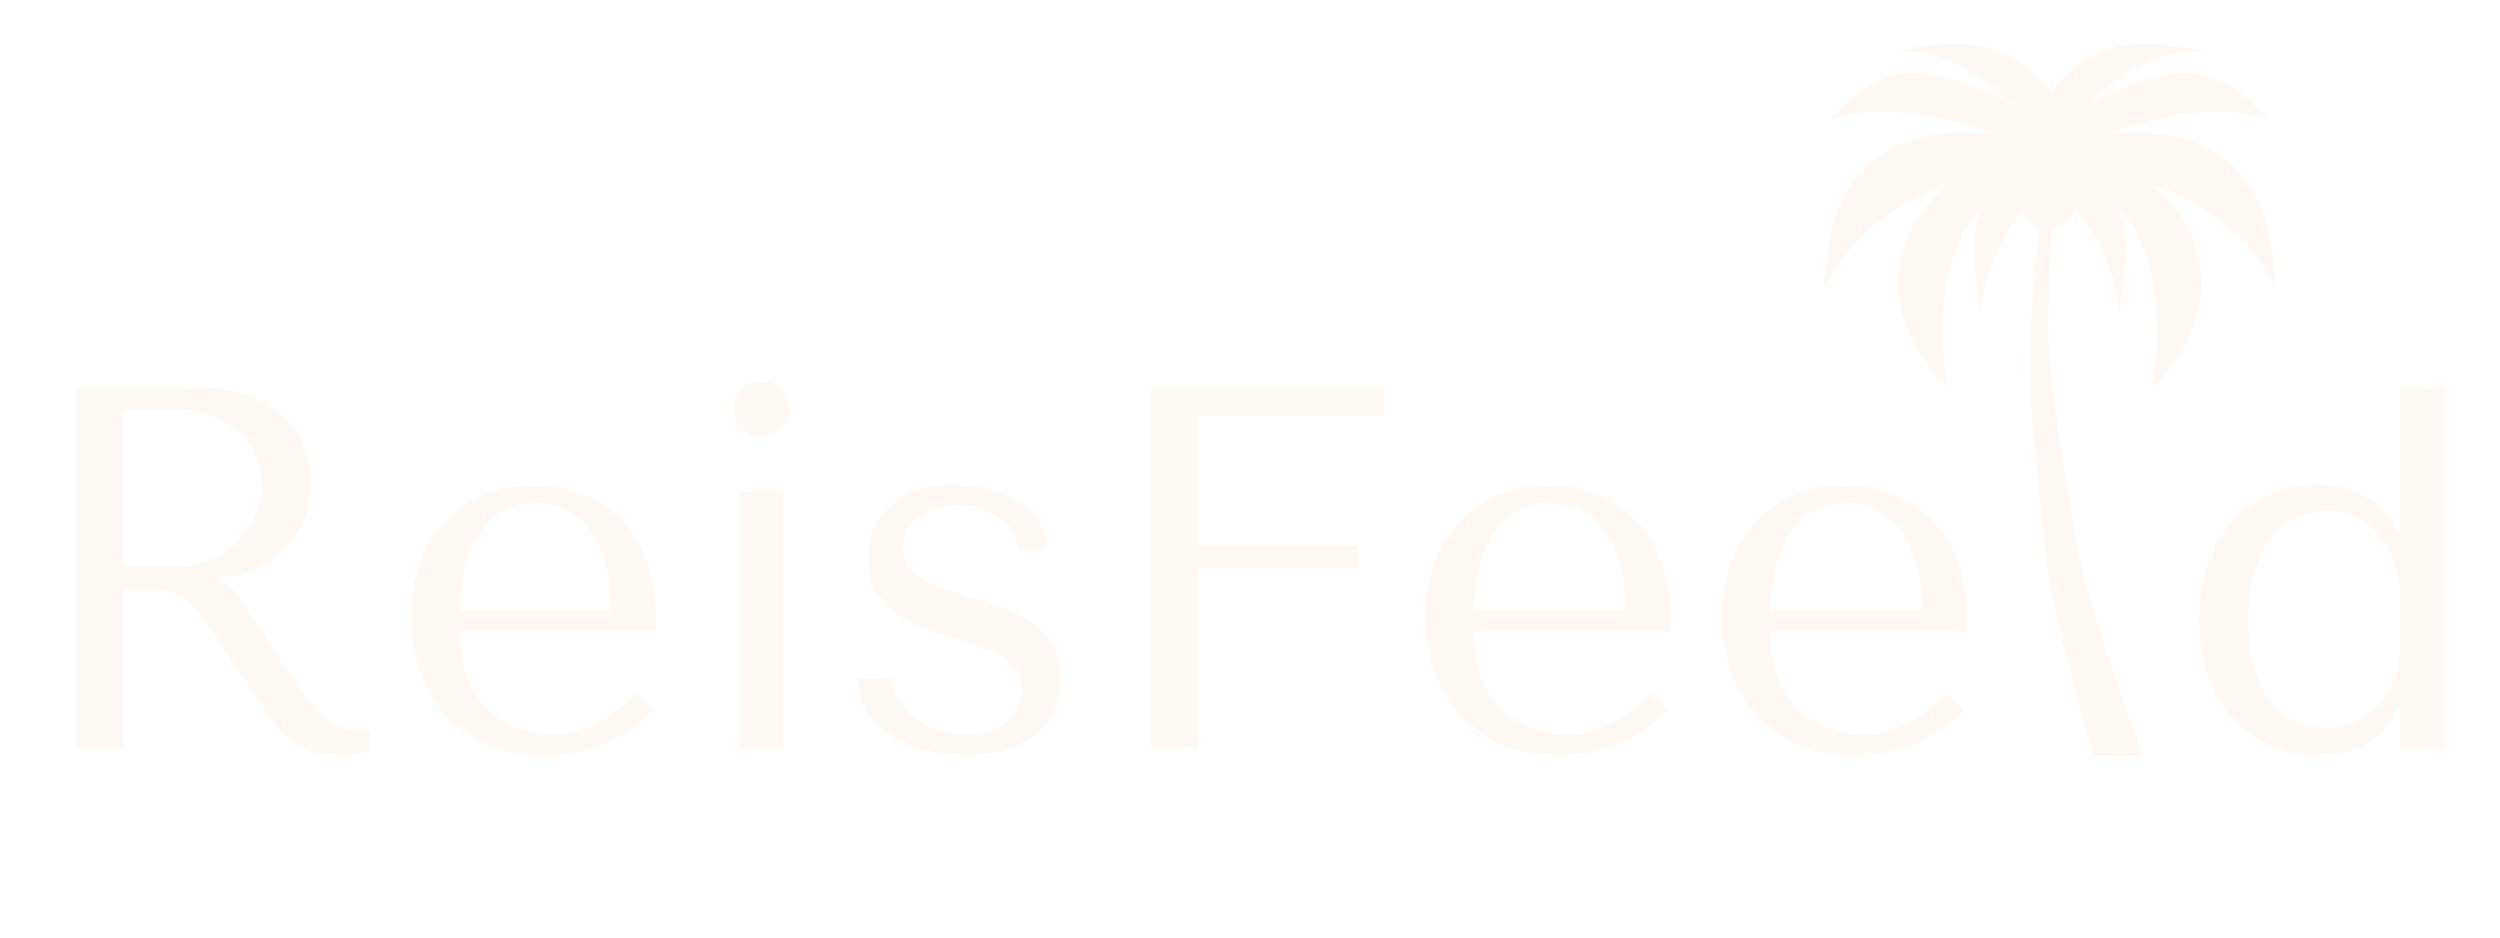
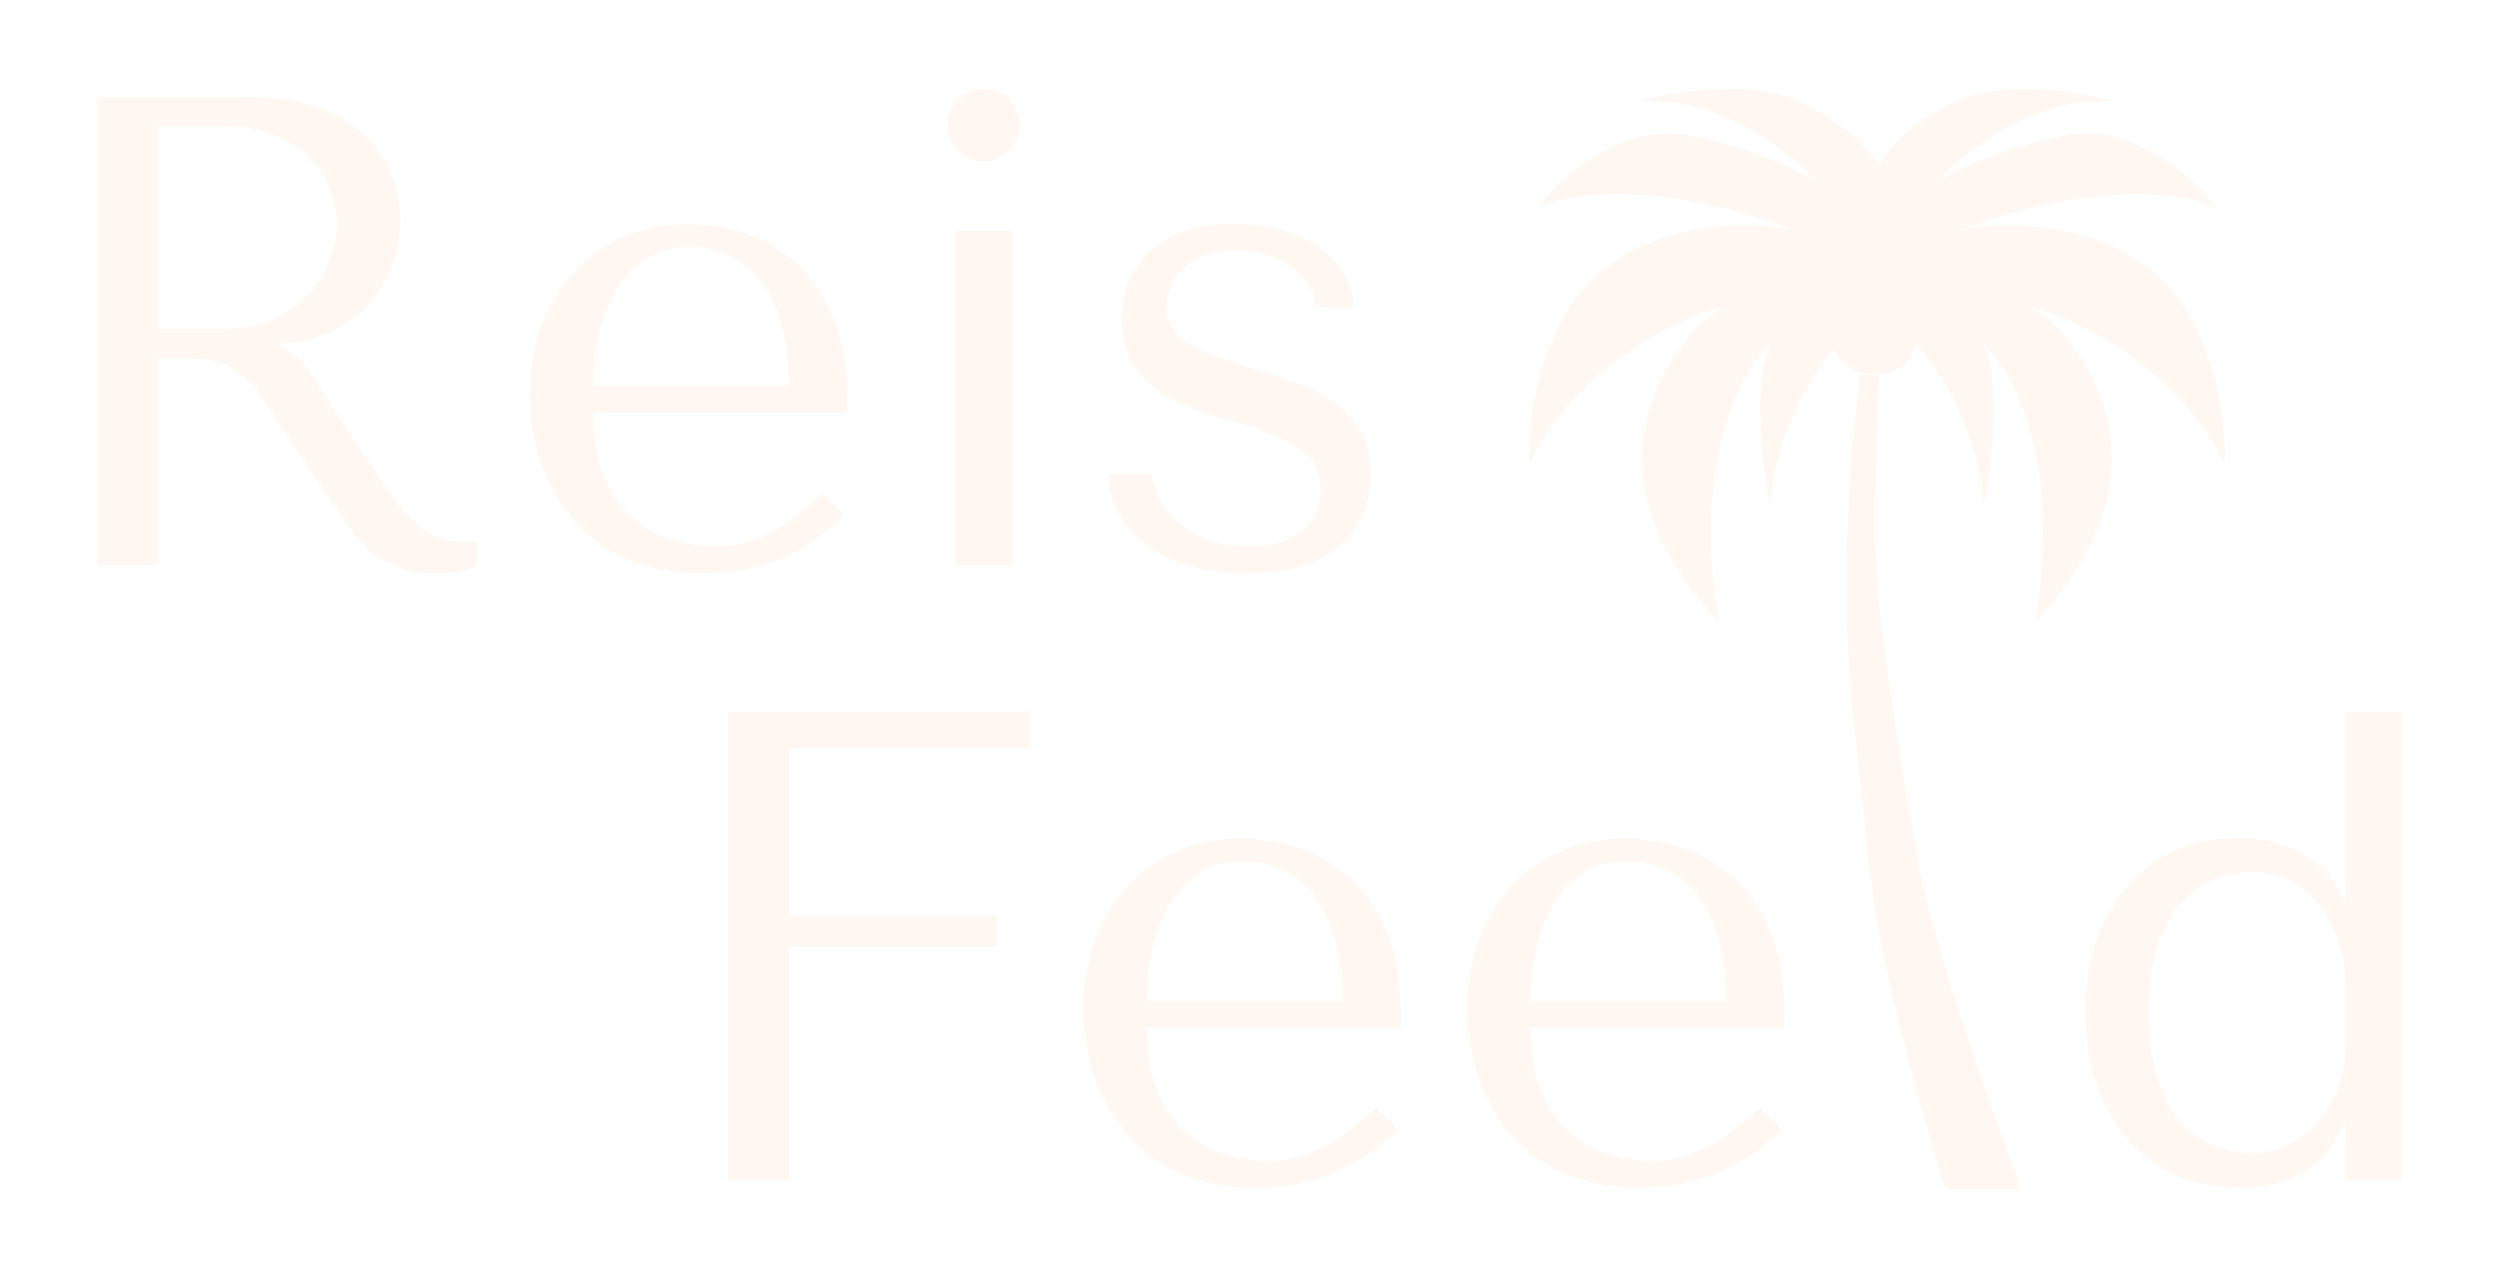
- <svg xmlns="http://www.w3.org/2000/svg" width="400" height="150" viewBox="0 0 400 150" fill="none">
-   <path d="M342.93 121H335.095C330.785 107.182 328.402 95.831 327.749 91.883C327.423 89.416 326.476 81.421 325.301 69.182C324.125 56.943 325.464 42.368 326.28 36.61H328.239C328.076 39.736 327.749 47.27 327.749 52.403C327.749 57.535 328.728 65.069 329.218 68.195C329.708 71.814 331.079 81.026 332.646 88.922C334.213 96.818 340.155 113.597 342.93 121Z" fill="#FFF8F2" />
-   <path d="M332.156 32.662C332.156 34.843 330.183 36.61 327.749 36.61C325.315 36.61 323.341 34.843 323.341 32.662C323.341 30.482 325.315 28.714 327.749 28.714C330.183 28.714 332.156 30.482 332.156 32.662Z" fill="#FFF8F2" />
-   <path d="M339.012 50.256C338.62 41.176 332.972 33.971 330.197 31.503H325.803C323.028 33.971 317.38 41.176 316.988 50.256C316.172 46.473 315.029 37.82 316.988 33.477C314.05 35.945 308.859 45.124 311.601 62.1C308.663 59.304 302.982 51.737 303.766 43.841C304.549 35.945 309.642 31.01 312.091 29.529C307.52 30.681 297.106 35.55 292.013 45.815C291.85 41.209 293.188 30.713 299.848 25.581C306.508 20.448 315.682 20.81 319.437 21.633C314.213 19.494 301.611 16.007 292.992 19.165C295.277 16.204 301.513 10.579 308.173 11.763C314.833 12.947 320.089 15.546 321.885 16.698C319.11 13.572 311.503 7.518 303.276 8.308C306.704 7.321 314.833 5.939 319.926 8.308C325.019 10.677 327.749 13.909 328.239 14.896C328.728 13.909 330.981 10.677 336.074 8.308C341.167 5.939 349.296 7.321 352.724 8.308C344.497 7.518 336.89 13.572 334.115 16.698C335.911 15.546 341.167 12.947 347.827 11.763C354.487 10.579 360.723 16.204 363.008 19.165C354.389 16.007 341.787 19.494 336.563 21.633C340.318 20.81 349.492 20.448 356.152 25.581C362.812 30.713 364.15 41.209 363.987 45.815C358.894 35.55 348.48 30.681 343.909 29.529C346.358 31.01 351.451 35.945 352.234 43.841C353.018 51.737 347.337 59.304 344.399 62.1C347.141 45.124 341.95 35.945 339.012 33.477C340.971 37.82 339.828 46.473 339.012 50.256Z" fill="#FFF8F2" />
-   <path d="M12.252 61.94V119.795H19.773V94.253H23.419C24.961 94.253 26.237 94.394 27.252 94.67C28.263 94.951 29.18 95.42 30.002 96.086C30.836 96.743 31.612 97.597 32.336 98.649C33.054 99.69 33.909 100.982 34.898 102.524L41.419 112.19C42.252 113.456 43.065 114.618 43.857 115.67C44.659 116.711 45.529 117.607 46.461 118.357C47.404 119.097 48.466 119.685 49.648 120.128C50.825 120.571 52.242 120.795 53.898 120.795C55.117 120.795 56.112 120.737 56.877 120.628C57.654 120.513 58.424 120.237 59.19 119.795V116.732C58.909 116.789 58.633 116.831 58.357 116.857C58.091 116.888 57.82 116.899 57.544 116.899C56.388 116.899 55.367 116.743 54.482 116.42C53.607 116.086 52.779 115.602 52.002 114.961C51.237 114.326 50.492 113.555 49.773 112.649C49.049 111.732 48.304 110.701 47.544 109.545C45.221 106.185 43.429 103.503 42.169 101.503C40.904 99.493 39.898 97.935 39.148 96.836C38.409 95.727 37.804 94.92 37.336 94.42C36.862 93.92 36.299 93.513 35.648 93.19L34.815 92.774V92.44C37.45 92.274 39.721 91.701 41.627 90.711C43.529 89.711 45.086 88.472 46.294 86.982C47.513 85.498 48.398 83.888 48.94 82.149C49.492 80.414 49.773 78.722 49.773 77.065C49.773 75.581 49.482 73.956 48.898 72.19C48.325 70.43 47.336 68.789 45.919 67.274C44.513 65.763 42.596 64.498 40.169 63.482C37.752 62.456 34.7 61.94 31.023 61.94H12.252ZM19.773 65.586H28.127C30.211 65.586 32.091 65.894 33.773 66.503C35.45 67.102 36.898 67.94 38.107 69.024C39.325 70.097 40.252 71.373 40.877 72.857C41.513 74.347 41.836 75.972 41.836 77.732C41.836 79.222 41.544 80.722 40.961 82.232C40.388 83.748 39.523 85.128 38.357 86.378C37.2 87.618 35.784 88.623 34.107 89.399C32.424 90.164 30.487 90.545 28.294 90.545H19.773V65.586Z" fill="#FFF8F2" />
-   <path d="M104.979 100.961V99.211C104.979 95.518 104.447 92.326 103.395 89.628C102.354 86.935 100.937 84.706 99.145 82.94C97.353 81.18 95.27 79.857 92.895 78.982C90.531 78.096 88.031 77.648 85.395 77.648C82.572 77.648 79.978 78.138 77.603 79.107C75.239 80.065 73.176 81.471 71.416 83.315C69.65 85.148 68.27 87.378 67.27 90.003C66.281 92.617 65.791 95.576 65.791 98.878C65.791 101.643 66.213 104.336 67.062 106.961C67.921 109.576 69.218 111.914 70.958 113.982C72.692 116.039 74.895 117.69 77.562 118.94C80.239 120.174 83.4 120.794 87.041 120.794C90.567 120.794 93.817 120.174 96.791 118.94C99.76 117.69 102.354 115.909 104.562 113.586L101.916 110.961C100.76 111.951 99.671 112.857 98.645 113.69C97.63 114.513 96.593 115.201 95.541 115.753C94.499 116.294 93.406 116.721 92.27 117.023C91.145 117.331 89.895 117.482 88.52 117.482C86.978 117.482 85.338 117.247 83.603 116.773C81.864 116.305 80.255 115.461 78.77 114.253C77.281 113.044 76.041 111.372 75.041 109.232C74.051 107.081 73.562 104.326 73.562 100.961H104.979ZM73.562 97.648C73.562 95.44 73.796 93.31 74.27 91.253C74.739 89.185 75.458 87.352 76.416 85.753C77.385 84.159 78.614 82.878 80.103 81.919C81.588 80.951 83.353 80.461 85.395 80.461C89.296 80.461 92.338 81.992 94.52 85.044C96.697 88.102 97.791 92.305 97.791 97.648H73.562Z" fill="#FFF8F2" />
-   <path d="M118.347 78.482V119.795H125.368V78.482H118.347ZM117.368 65.42C117.368 66.628 117.805 67.68 118.68 68.565C119.566 69.44 120.618 69.878 121.826 69.878C123.034 69.878 124.076 69.44 124.951 68.565C125.836 67.68 126.284 66.628 126.284 65.42C126.284 64.201 125.836 63.149 124.951 62.274C124.076 61.388 123.034 60.94 121.826 60.94C120.618 60.94 119.566 61.388 118.68 62.274C117.805 63.149 117.368 64.201 117.368 65.42Z" fill="#FFF8F2" />
-   <path d="M167.527 87.899C167.527 86.414 167.136 85.039 166.36 83.774C165.595 82.498 164.532 81.409 163.173 80.503C161.824 79.586 160.256 78.873 158.464 78.357C156.683 77.831 154.777 77.565 152.735 77.565C150.803 77.565 148.996 77.815 147.319 78.315C145.636 78.805 144.173 79.545 142.923 80.545C141.683 81.534 140.704 82.753 139.985 84.211C139.277 85.67 138.923 87.368 138.923 89.295C138.923 91.951 139.527 94.045 140.735 95.586C141.954 97.128 143.475 98.373 145.298 99.315C147.115 100.248 149.079 101.003 151.194 101.586C153.319 102.159 155.287 102.789 157.11 103.482C158.928 104.164 160.444 105.034 161.652 106.086C162.86 107.128 163.464 108.56 163.464 110.378C163.464 111.144 163.339 111.94 163.089 112.774C162.85 113.597 162.402 114.352 161.735 115.045C161.079 115.727 160.173 116.305 159.006 116.774C157.85 117.248 156.391 117.482 154.631 117.482C152.423 117.482 150.558 117.144 149.048 116.461C147.532 115.769 146.287 114.94 145.319 113.982C144.36 113.013 143.673 112.034 143.256 111.045C142.85 110.045 142.652 109.211 142.652 108.545H137.277C137.277 110.102 137.631 111.607 138.339 113.065C139.058 114.524 140.152 115.831 141.61 116.982C143.069 118.138 144.86 119.06 146.985 119.753C149.11 120.446 151.574 120.795 154.381 120.795C159.449 120.795 163.261 119.68 165.819 117.44C168.386 115.206 169.673 112.269 169.673 108.628C169.673 105.993 169.048 103.873 167.798 102.274C166.558 100.68 165.006 99.399 163.131 98.44C161.266 97.472 159.246 96.685 157.069 96.086C154.886 95.477 152.86 94.847 150.985 94.19C149.121 93.524 147.569 92.727 146.319 91.795C145.079 90.852 144.464 89.524 144.464 87.815C144.464 87.097 144.6 86.336 144.881 85.545C145.157 84.743 145.621 83.998 146.277 83.315C146.944 82.623 147.824 82.045 148.923 81.586C150.032 81.118 151.412 80.878 153.069 80.878C154.72 80.878 156.152 81.118 157.36 81.586C158.569 82.045 159.579 82.623 160.402 83.315C161.235 83.998 161.845 84.753 162.235 85.586C162.621 86.409 162.819 87.18 162.819 87.899H167.527Z" fill="#FFF8F2" />
-   <path d="M184.128 61.94V119.795H191.649V91.024H217.274V87.232H191.649V66.482H221.483V61.94H184.128Z" fill="#FFF8F2" />
-   <path d="M267.269 100.961V99.211C267.269 95.518 266.738 92.326 265.686 89.628C264.644 86.935 263.227 84.706 261.436 82.94C259.644 81.18 257.561 79.857 255.186 78.982C252.821 78.096 250.321 77.648 247.686 77.648C244.863 77.648 242.269 78.138 239.894 79.107C237.529 80.065 235.467 81.471 233.707 83.315C231.941 85.148 230.561 87.378 229.561 90.003C228.571 92.617 228.082 95.576 228.082 98.878C228.082 101.643 228.503 104.336 229.352 106.961C230.212 109.576 231.509 111.914 233.248 113.982C234.983 116.039 237.186 117.69 239.852 118.94C242.529 120.174 245.691 120.794 249.332 120.794C252.858 120.794 256.108 120.174 259.082 118.94C262.05 117.69 264.644 115.909 266.852 113.586L264.207 110.961C263.05 111.951 261.962 112.857 260.936 113.69C259.92 114.513 258.884 115.201 257.832 115.753C256.79 116.294 255.696 116.721 254.561 117.023C253.436 117.331 252.186 117.482 250.811 117.482C249.269 117.482 247.628 117.247 245.894 116.773C244.154 116.305 242.545 115.461 241.061 114.253C239.571 113.044 238.332 111.372 237.332 109.232C236.342 107.081 235.852 104.326 235.852 100.961H267.269ZM235.852 97.648C235.852 95.44 236.087 93.31 236.561 91.253C237.029 89.185 237.748 87.352 238.707 85.753C239.675 84.159 240.904 82.878 242.394 81.919C243.878 80.951 245.644 80.461 247.686 80.461C251.587 80.461 254.628 81.992 256.811 85.044C258.988 88.102 260.082 92.305 260.082 97.648H235.852Z" fill="#FFF8F2" />
-   <path d="M314.7 100.961V99.211C314.7 95.518 314.169 92.326 313.117 89.628C312.075 86.935 310.659 84.706 308.867 82.94C307.075 81.18 304.992 79.857 302.617 78.982C300.252 78.096 297.752 77.648 295.117 77.648C292.294 77.648 289.7 78.138 287.325 79.107C284.961 80.065 282.898 81.471 281.138 83.315C279.372 85.148 277.992 87.378 276.992 90.003C276.002 92.617 275.513 95.576 275.513 98.878C275.513 101.643 275.935 104.336 276.784 106.961C277.643 109.576 278.94 111.914 280.679 113.982C282.414 116.039 284.617 117.69 287.284 118.94C289.961 120.174 293.122 120.794 296.763 120.794C300.289 120.794 303.539 120.174 306.513 118.94C309.481 117.69 312.075 115.909 314.284 113.586L311.638 110.961C310.481 111.951 309.393 112.857 308.367 113.69C307.351 114.513 306.315 115.201 305.263 115.753C304.221 116.294 303.127 116.721 301.992 117.023C300.867 117.331 299.617 117.482 298.242 117.482C296.7 117.482 295.06 117.247 293.325 116.773C291.586 116.305 289.976 115.461 288.492 114.253C287.002 113.044 285.763 111.372 284.763 109.232C283.773 107.081 283.284 104.326 283.284 100.961H314.7ZM283.284 97.648C283.284 95.44 283.518 93.31 283.992 91.253C284.461 89.185 285.179 87.352 286.138 85.753C287.106 84.159 288.336 82.878 289.825 81.919C291.31 80.951 293.075 80.461 295.117 80.461C299.018 80.461 302.06 81.992 304.242 85.044C306.419 88.102 307.513 92.305 307.513 97.648H283.284Z" fill="#FFF8F2" />
-   <path d="M391.053 61.94H384.032V85.253H383.699C383.141 83.826 382.407 82.628 381.49 81.67C380.584 80.701 379.553 79.914 378.386 79.315C377.23 78.706 376.011 78.263 374.719 77.982C373.428 77.706 372.12 77.565 370.803 77.565C368.037 77.565 365.495 78.081 363.178 79.107C360.87 80.123 358.876 81.565 357.199 83.44C355.516 85.305 354.204 87.56 353.261 90.211C352.329 92.852 351.865 95.795 351.865 99.045C351.865 102.352 352.329 105.347 353.261 108.024C354.204 110.69 355.516 112.977 357.199 114.878C358.876 116.784 360.87 118.248 363.178 119.274C365.495 120.284 368.037 120.795 370.803 120.795C377.303 120.795 381.6 118.232 383.699 113.107H384.032V119.795H391.053V61.94ZM384.032 103.274C384.032 105.097 383.725 106.815 383.115 108.44C382.501 110.065 381.683 111.472 380.657 112.649C379.641 113.831 378.433 114.769 377.032 115.461C375.626 116.144 374.126 116.482 372.532 116.482C370.766 116.482 369.115 116.17 367.574 115.545C366.032 114.909 364.678 113.899 363.511 112.524C362.355 111.149 361.433 109.357 360.74 107.149C360.058 104.94 359.719 102.295 359.719 99.211C359.719 96.076 360.058 93.409 360.74 91.211C361.433 89.003 362.37 87.201 363.553 85.795C364.745 84.378 366.115 83.357 367.657 82.732C369.199 82.097 370.824 81.774 372.532 81.774C374.074 81.774 375.532 82.097 376.907 82.732C378.292 83.357 379.511 84.295 380.553 85.545C381.594 86.784 382.433 88.284 383.074 90.045C383.709 91.81 384.032 93.815 384.032 96.065V103.274Z" fill="#FFF8F2" />
+ <svg xmlns="http://www.w3.org/2000/svg" width="309" height="157" viewBox="0 0 309 157" fill="none">
+   <path d="M12 12V69.854H19.521V44.312H23.167C24.708 44.312 25.984 44.453 27 44.729C28.01 45.01 28.927 45.479 29.75 46.146C30.583 46.802 31.359 47.656 32.083 48.708C32.802 49.75 33.656 51.042 34.646 52.583L41.167 62.25C42 63.516 42.812 64.677 43.604 65.729C44.406 66.771 45.276 67.667 46.208 68.417C47.151 69.156 48.214 69.745 49.396 70.188C50.573 70.63 51.99 70.854 53.646 70.854C54.865 70.854 55.859 70.797 56.625 70.688C57.401 70.573 58.172 70.297 58.938 69.854V66.792C58.656 66.849 58.38 66.891 58.104 66.917C57.839 66.948 57.568 66.958 57.292 66.958C56.135 66.958 55.115 66.802 54.229 66.479C53.354 66.146 52.526 65.662 51.75 65.021C50.984 64.385 50.24 63.615 49.521 62.708C48.797 61.792 48.052 60.76 47.292 59.604C44.969 56.245 43.177 53.562 41.917 51.562C40.651 49.552 39.646 47.995 38.896 46.896C38.156 45.786 37.552 44.979 37.083 44.479C36.609 43.979 36.047 43.573 35.396 43.25L34.562 42.833V42.5C37.198 42.333 39.469 41.76 41.375 40.771C43.276 39.771 44.833 38.531 46.042 37.042C47.26 35.557 48.146 33.948 48.688 32.208C49.24 30.474 49.521 28.781 49.521 27.125C49.521 25.641 49.229 24.016 48.646 22.25C48.073 20.49 47.083 18.849 45.667 17.333C44.26 15.823 42.344 14.557 39.917 13.542C37.5 12.516 34.448 12 30.771 12H12ZM19.521 15.646H27.875C29.958 15.646 31.838 15.953 33.521 16.562C35.198 17.162 36.646 18 37.854 19.083C39.073 20.156 40 21.432 40.625 22.917C41.26 24.406 41.583 26.031 41.583 27.792C41.583 29.281 41.292 30.781 40.708 32.292C40.135 33.807 39.271 35.188 38.104 36.438C36.948 37.677 35.531 38.682 33.854 39.458C32.172 40.224 30.234 40.604 28.042 40.604H19.521V15.646Z" fill="#FFF8F2" />
+   <path d="M104.726 51.02V49.27C104.726 45.578 104.195 42.385 103.143 39.687C102.101 36.995 100.684 34.765 98.893 33C97.101 31.239 95.018 29.916 92.643 29.041C90.278 28.156 87.778 27.708 85.143 27.708C82.32 27.708 79.726 28.198 77.351 29.166C74.987 30.125 72.924 31.531 71.164 33.375C69.398 35.208 68.018 37.437 67.018 40.062C66.028 42.677 65.539 45.635 65.539 48.937C65.539 51.703 65.96 54.395 66.809 57.02C67.669 59.635 68.966 61.974 70.705 64.041C72.44 66.099 74.643 67.75 77.309 69C79.987 70.234 83.148 70.854 86.789 70.854C90.315 70.854 93.565 70.234 96.539 69C99.507 67.75 102.101 65.968 104.309 63.645L101.664 61.02C100.507 62.01 99.419 62.916 98.393 63.75C97.377 64.573 96.341 65.26 95.289 65.812C94.247 66.354 93.153 66.781 92.018 67.083C90.893 67.39 89.643 67.541 88.268 67.541C86.726 67.541 85.085 67.307 83.351 66.833C81.612 66.364 80.002 65.52 78.518 64.312C77.028 63.104 75.789 61.432 74.789 59.291C73.799 57.14 73.309 54.385 73.309 51.02H104.726ZM73.309 47.708C73.309 45.5 73.544 43.37 74.018 41.312C74.487 39.245 75.205 37.411 76.164 35.812C77.132 34.218 78.362 32.937 79.851 31.979C81.335 31.01 83.101 30.52 85.143 30.52C89.044 30.52 92.085 32.052 94.268 35.104C96.445 38.161 97.539 42.364 97.539 47.708H73.309Z" fill="#FFF8F2" />
+   <path d="M118.094 28.542V69.854H125.115V28.542H118.094ZM117.115 15.479C117.115 16.688 117.553 17.74 118.428 18.625C119.313 19.5 120.365 19.938 121.574 19.938C122.782 19.938 123.824 19.5 124.699 18.625C125.584 17.74 126.032 16.688 126.032 15.479C126.032 14.26 125.584 13.208 124.699 12.333C123.824 11.448 122.782 11 121.574 11C120.365 11 119.313 11.448 118.428 12.333C117.553 13.208 117.115 14.26 117.115 15.479Z" fill="#FFF8F2" />
+   <path d="M167.274 37.958C167.274 36.474 166.884 35.099 166.108 33.833C165.342 32.557 164.28 31.469 162.92 30.562C161.571 29.646 160.004 28.932 158.212 28.417C156.431 27.891 154.524 27.625 152.483 27.625C150.55 27.625 148.743 27.875 147.066 28.375C145.384 28.865 143.92 29.604 142.67 30.604C141.431 31.594 140.451 32.812 139.733 34.271C139.024 35.729 138.67 37.427 138.67 39.354C138.67 42.01 139.274 44.104 140.483 45.646C141.701 47.188 143.222 48.432 145.045 49.375C146.863 50.307 148.826 51.062 150.941 51.646C153.066 52.219 155.035 52.849 156.858 53.542C158.675 54.224 160.191 55.094 161.399 56.146C162.608 57.188 163.212 58.62 163.212 60.438C163.212 61.203 163.087 62 162.837 62.833C162.597 63.656 162.149 64.412 161.483 65.104C160.827 65.787 159.92 66.365 158.754 66.833C157.597 67.307 156.139 67.542 154.379 67.542C152.17 67.542 150.306 67.203 148.795 66.521C147.28 65.828 146.035 65 145.066 64.042C144.108 63.073 143.42 62.094 143.004 61.104C142.597 60.104 142.399 59.271 142.399 58.604H137.024C137.024 60.161 137.379 61.667 138.087 63.125C138.806 64.583 139.899 65.891 141.358 67.042C142.816 68.198 144.608 69.12 146.733 69.812C148.858 70.505 151.321 70.854 154.129 70.854C159.196 70.854 163.009 69.74 165.566 67.5C168.134 65.266 169.42 62.328 169.42 58.688C169.42 56.052 168.795 53.932 167.545 52.333C166.306 50.74 164.754 49.458 162.879 48.5C161.014 47.531 158.993 46.745 156.816 46.146C154.634 45.536 152.608 44.906 150.733 44.25C148.868 43.583 147.316 42.786 146.066 41.854C144.826 40.911 144.212 39.583 144.212 37.875C144.212 37.156 144.347 36.396 144.629 35.604C144.905 34.802 145.368 34.057 146.024 33.375C146.691 32.682 147.571 32.104 148.67 31.646C149.78 31.177 151.16 30.938 152.816 30.938C154.467 30.938 155.899 31.177 157.108 31.646C158.316 32.104 159.327 32.682 160.149 33.375C160.983 34.057 161.592 34.812 161.983 35.646C162.368 36.469 162.566 37.24 162.566 37.958H167.274Z" fill="#FFF8F2" />
+   <path d="M249.833 147H240.474C235.327 130.515 232.48 116.974 231.7 112.264C231.31 109.32 230.179 99.783 228.776 85.182C227.372 70.581 228.971 53.193 229.945 46.325H232.285C232.09 50.053 231.7 59.042 231.7 65.165C231.7 71.287 232.87 80.276 233.455 84.004C234.04 88.322 235.678 99.312 237.55 108.732C239.421 118.152 246.519 138.169 249.833 147Z" fill="#FFF8F2" />
+   <path d="M236.964 41.615C236.964 44.216 234.607 46.325 231.7 46.325C228.793 46.325 226.436 44.216 226.436 41.615C226.436 39.014 228.793 36.905 231.7 36.905C234.607 36.905 236.964 39.014 236.964 41.615Z" fill="#FFF8F2" />
+   <path d="M245.153 62.604C244.685 51.771 237.939 43.175 234.624 40.232H229.376C226.061 43.175 219.315 51.771 218.847 62.604C217.872 58.09 216.507 47.768 218.847 42.587C215.337 45.53 209.137 56.481 212.413 76.734C208.903 73.398 202.118 64.37 203.054 54.95C203.989 45.53 210.073 39.643 212.997 37.877C207.538 39.251 195.099 45.059 189.015 57.305C188.82 51.81 190.419 39.29 198.374 33.167C206.329 27.044 217.287 27.476 221.771 28.457C215.532 25.905 200.48 21.745 190.185 25.513C192.915 21.98 200.363 15.269 208.318 16.682C216.273 18.095 222.551 21.195 224.696 22.569C221.381 18.84 212.296 11.618 202.469 12.56C206.563 11.383 216.273 9.734 222.356 12.56C228.44 15.386 231.7 19.242 232.285 20.42C232.87 19.242 235.56 15.386 241.644 12.56C247.727 9.734 257.437 11.383 261.531 12.56C251.704 11.618 242.619 18.84 239.304 22.569C241.449 21.195 247.727 18.095 255.682 16.682C263.637 15.269 271.085 21.98 273.815 25.513C263.52 21.745 248.468 25.905 242.229 28.457C246.713 27.476 257.671 27.044 265.626 33.167C273.581 39.29 275.18 51.81 274.985 57.305C268.901 45.059 256.462 39.251 251.003 37.877C253.927 39.643 260.011 45.53 260.946 54.95C261.882 64.37 255.097 73.398 251.588 76.734C254.863 56.481 248.663 45.53 245.153 42.587C247.493 47.768 246.128 58.09 245.153 62.604Z" fill="#FFF8F2" />
+   <path d="M90 87.94V145.795H97.521V117.024H123.146V113.232H97.521V92.482H127.354V87.94H90Z" fill="#FFF8F2" />
+   <path d="M173.141 126.961V125.211C173.141 121.518 172.609 118.326 171.557 115.628C170.516 112.935 169.099 110.706 167.307 108.94C165.516 107.18 163.432 105.857 161.057 104.982C158.693 104.096 156.193 103.648 153.557 103.648C150.734 103.648 148.141 104.138 145.766 105.107C143.401 106.065 141.339 107.471 139.578 109.315C137.812 111.148 136.432 113.378 135.432 116.003C134.443 118.617 133.953 121.576 133.953 124.878C133.953 127.643 134.375 130.336 135.224 132.961C136.083 135.576 137.38 137.914 139.12 139.982C140.854 142.039 143.057 143.69 145.724 144.94C148.401 146.174 151.563 146.794 155.203 146.794C158.729 146.794 161.979 146.174 164.953 144.94C167.922 143.69 170.516 141.909 172.724 139.586L170.078 136.961C168.922 137.951 167.833 138.857 166.807 139.69C165.792 140.513 164.755 141.201 163.703 141.753C162.661 142.294 161.568 142.721 160.432 143.023C159.307 143.331 158.057 143.482 156.682 143.482C155.141 143.482 153.5 143.247 151.766 142.773C150.026 142.305 148.417 141.461 146.932 140.253C145.443 139.044 144.203 137.372 143.203 135.232C142.214 133.081 141.724 130.326 141.724 126.961H173.141ZM141.724 123.648C141.724 121.44 141.958 119.31 142.432 117.253C142.901 115.185 143.62 113.352 144.578 111.753C145.547 110.159 146.776 108.878 148.266 107.919C149.75 106.951 151.516 106.461 153.557 106.461C157.458 106.461 160.5 107.992 162.682 111.044C164.859 114.102 165.953 118.305 165.953 123.648H141.724Z" fill="#FFF8F2" />
+   <path d="M220.572 126.961V125.211C220.572 121.518 220.041 118.326 218.988 115.628C217.947 112.935 216.53 110.706 214.738 108.94C212.947 107.18 210.863 105.857 208.488 104.982C206.124 104.096 203.624 103.648 200.988 103.648C198.166 103.648 195.572 104.138 193.197 105.107C190.832 106.065 188.77 107.471 187.009 109.315C185.244 111.148 183.863 113.378 182.863 116.003C181.874 118.617 181.384 121.576 181.384 124.878C181.384 127.643 181.806 130.336 182.655 132.961C183.514 135.576 184.811 137.914 186.551 139.982C188.285 142.039 190.488 143.69 193.155 144.94C195.832 146.174 198.994 146.794 202.634 146.794C206.16 146.794 209.41 146.174 212.384 144.94C215.353 143.69 217.947 141.909 220.155 139.586L217.509 136.961C216.353 137.951 215.264 138.857 214.238 139.69C213.223 140.513 212.186 141.201 211.134 141.753C210.093 142.294 208.999 142.721 207.863 143.023C206.738 143.331 205.488 143.482 204.113 143.482C202.572 143.482 200.931 143.247 199.197 142.773C197.457 142.305 195.848 141.461 194.363 140.253C192.874 139.044 191.634 137.372 190.634 135.232C189.645 133.081 189.155 130.326 189.155 126.961H220.572ZM189.155 123.648C189.155 121.44 189.389 119.31 189.863 117.253C190.332 115.185 191.051 113.352 192.009 111.753C192.978 110.159 194.207 108.878 195.697 107.919C197.181 106.951 198.947 106.461 200.988 106.461C204.889 106.461 207.931 107.992 210.113 111.044C212.291 114.102 213.384 118.305 213.384 123.648H189.155Z" fill="#FFF8F2" />
+   <path d="M296.924 87.94H289.903V111.253H289.57C289.013 109.826 288.278 108.628 287.362 107.67C286.456 106.701 285.424 105.914 284.258 105.315C283.101 104.706 281.883 104.263 280.591 103.982C279.299 103.706 277.992 103.565 276.674 103.565C273.909 103.565 271.367 104.081 269.049 105.107C266.742 106.123 264.747 107.565 263.07 109.44C261.388 111.305 260.075 113.56 259.133 116.211C258.2 118.852 257.737 121.795 257.737 125.045C257.737 128.352 258.2 131.347 259.133 134.024C260.075 136.69 261.388 138.977 263.07 140.878C264.747 142.784 266.742 144.248 269.049 145.274C271.367 146.284 273.909 146.795 276.674 146.795C283.174 146.795 287.471 144.232 289.57 139.107H289.903V145.795H296.924V87.94ZM289.903 129.274C289.903 131.097 289.596 132.815 288.987 134.44C288.372 136.065 287.555 137.472 286.528 138.649C285.513 139.831 284.305 140.769 282.903 141.461C281.497 142.144 279.997 142.482 278.403 142.482C276.638 142.482 274.987 142.17 273.445 141.545C271.903 140.909 270.549 139.899 269.383 138.524C268.226 137.149 267.305 135.357 266.612 133.149C265.93 130.94 265.591 128.295 265.591 125.211C265.591 122.076 265.93 119.409 266.612 117.211C267.305 115.003 268.242 113.201 269.424 111.795C270.617 110.378 271.987 109.357 273.528 108.732C275.07 108.097 276.695 107.774 278.403 107.774C279.945 107.774 281.403 108.097 282.778 108.732C284.164 109.357 285.383 110.295 286.424 111.545C287.466 112.784 288.305 114.284 288.945 116.045C289.581 117.81 289.903 119.815 289.903 122.065V129.274Z" fill="#FFF8F2" />
</svg>
